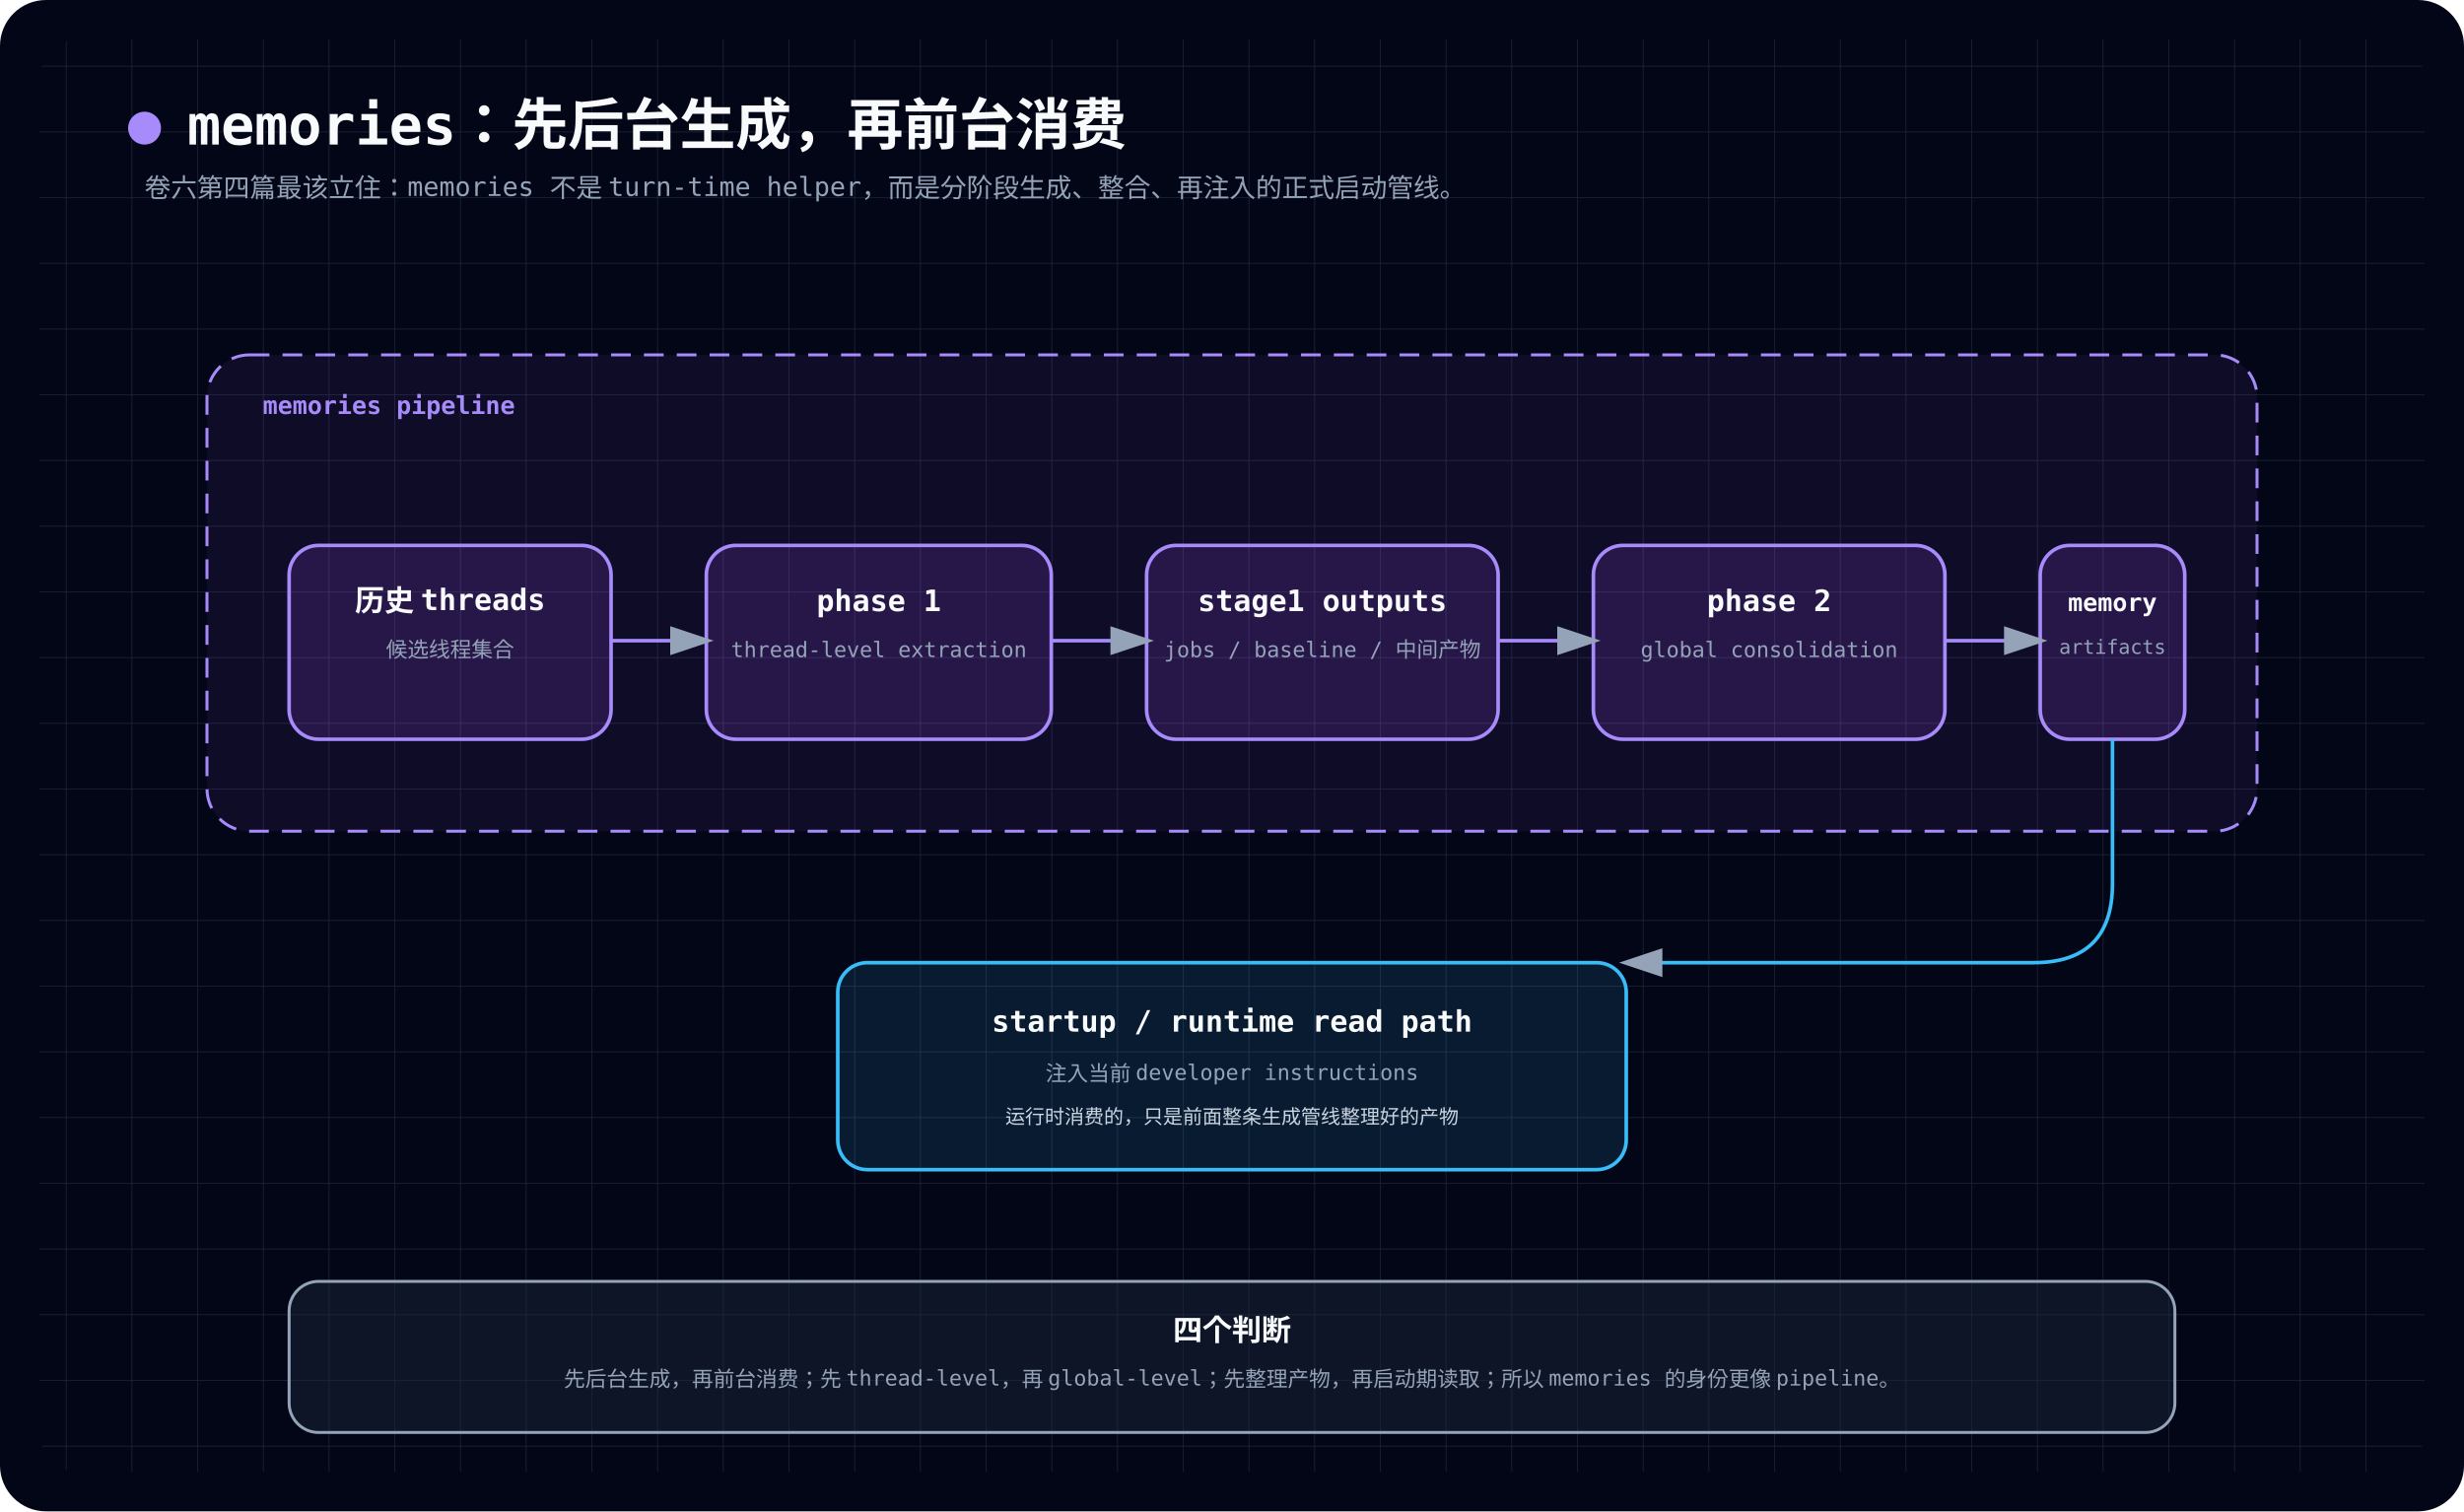
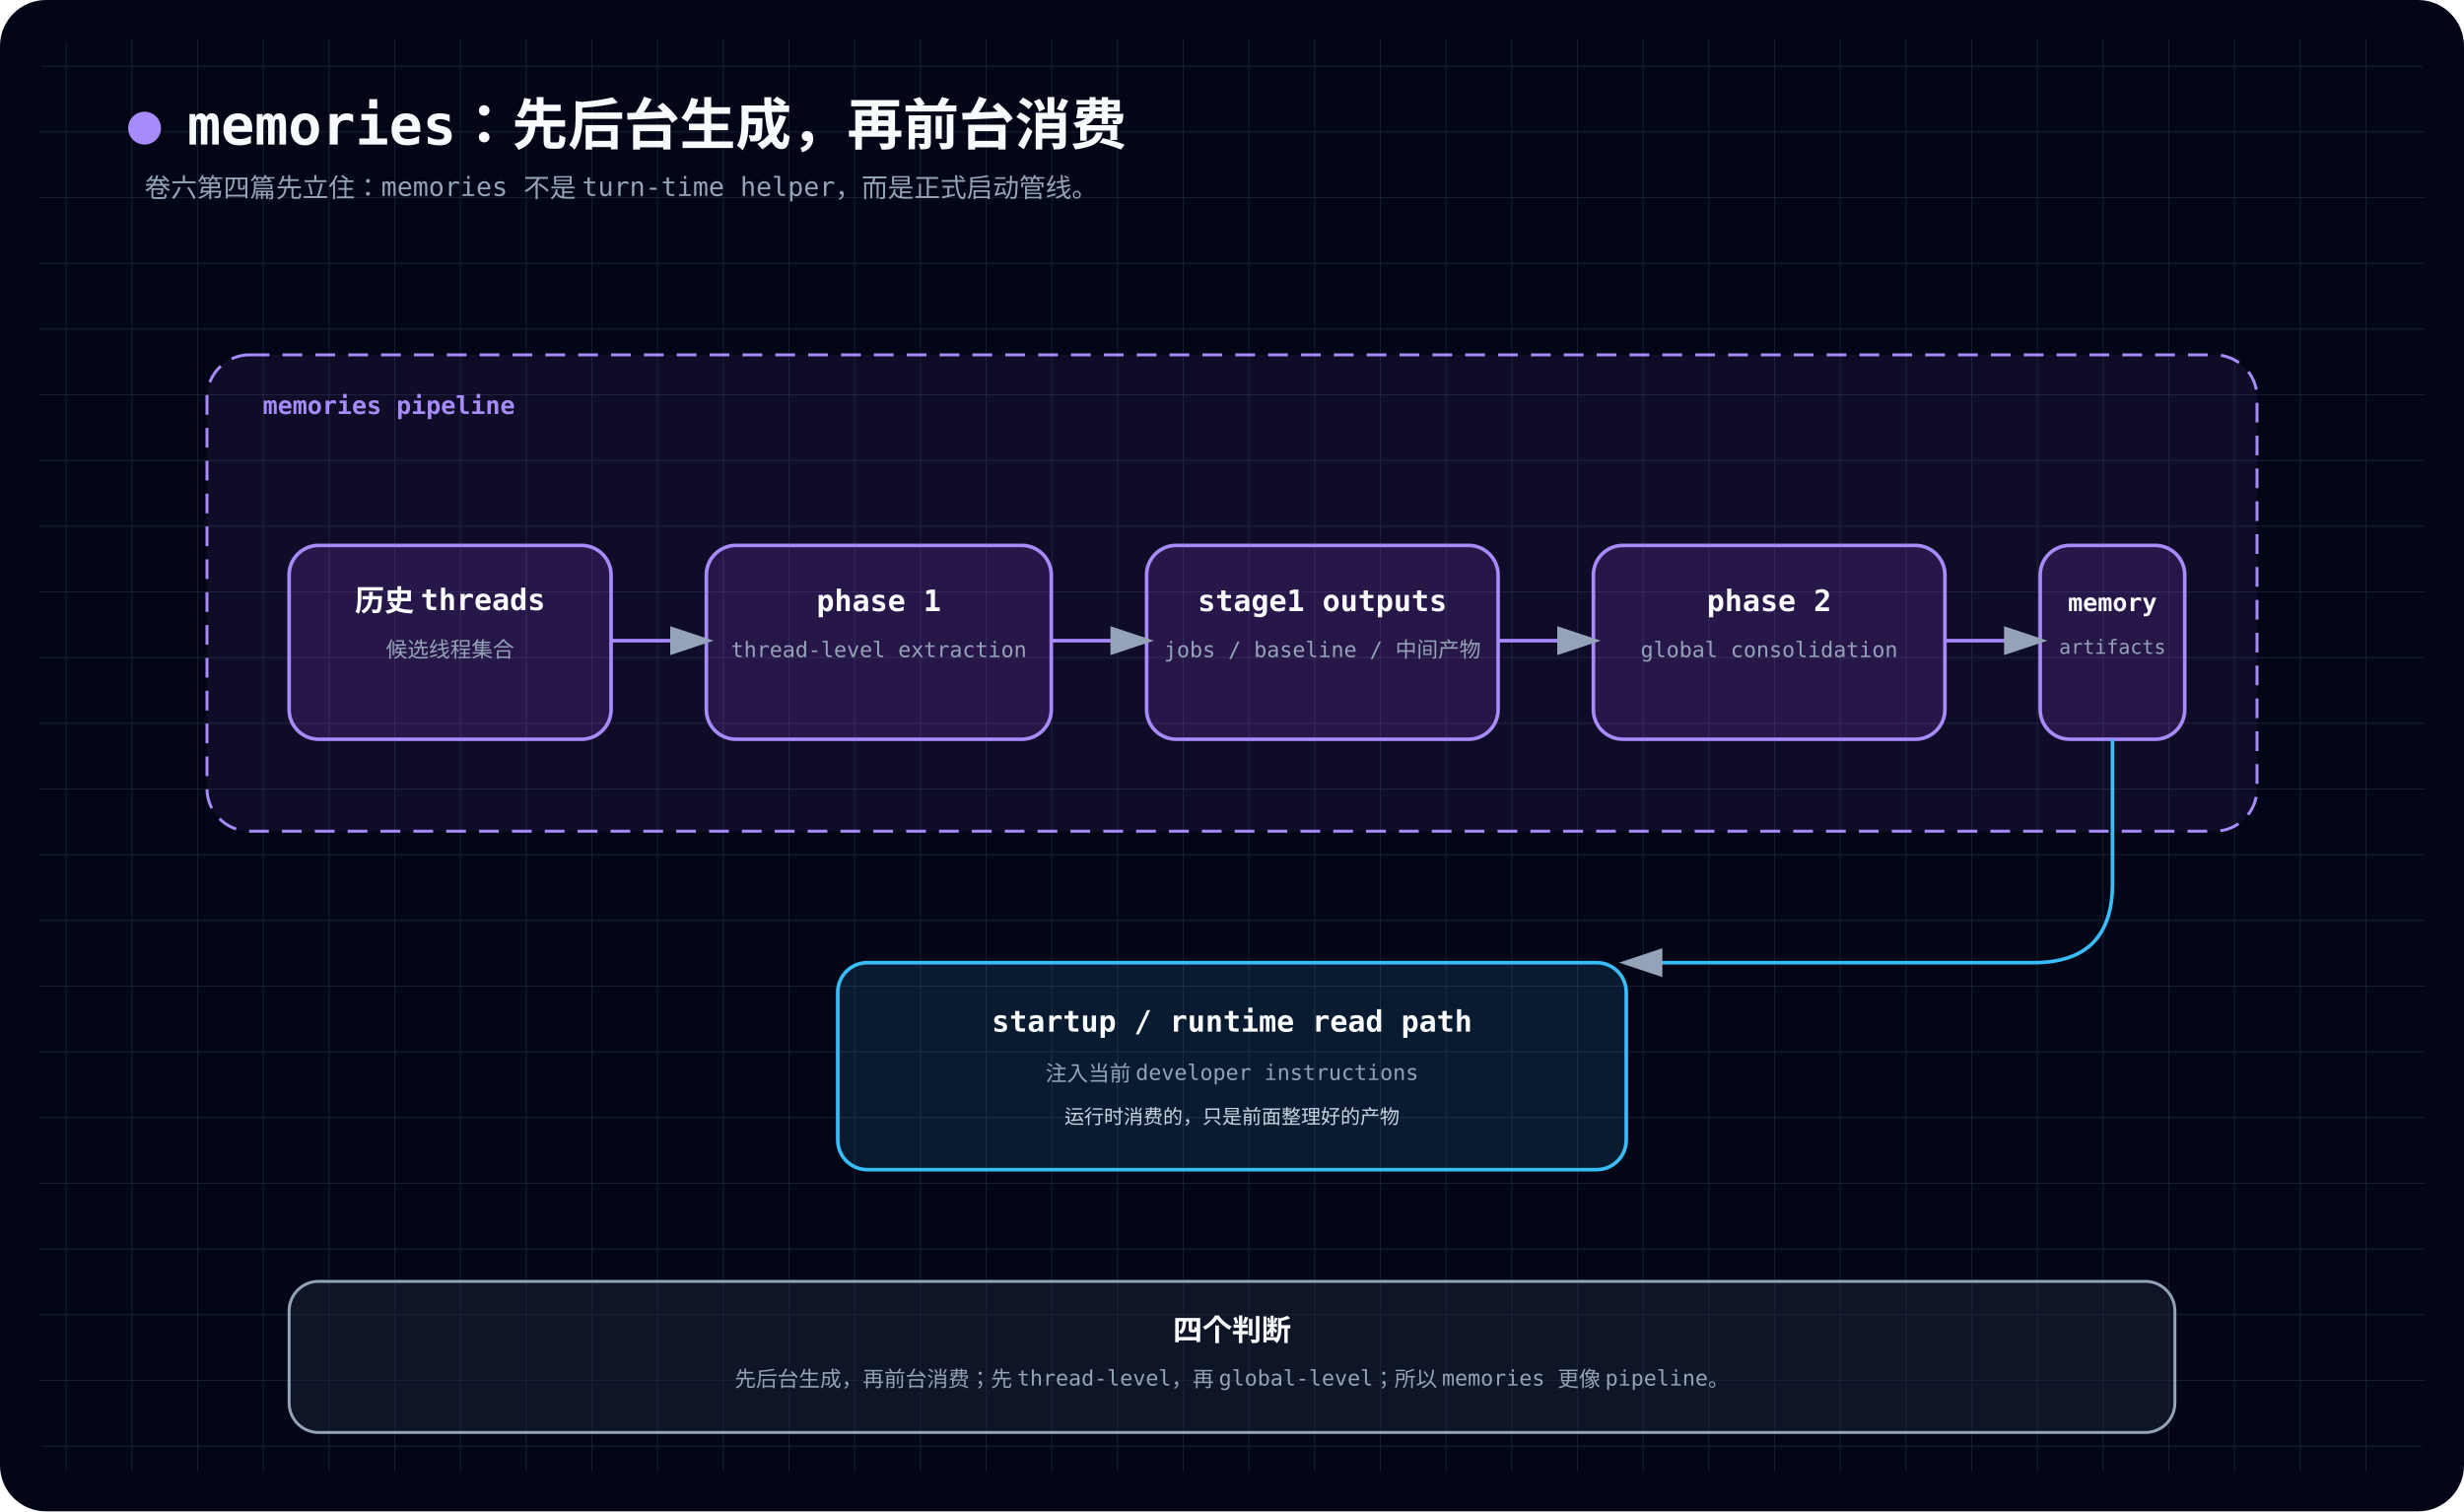
<svg xmlns="http://www.w3.org/2000/svg" width="1500" height="920" viewBox="0 0 1500 920" fill="none">
  <defs>
    <pattern id="grid" width="40" height="40" patternUnits="userSpaceOnUse">
      <path d="M 40 0 L 0 0 0 40" fill="none" stroke="#1e293b" stroke-width="0.8" />
    </pattern>
    <marker id="arrow" markerWidth="12" markerHeight="8" refX="10" refY="4" orient="auto">
      <polygon points="0 0, 12 4, 0 8" fill="#94a3b8" />
    </marker>
    <style>.title{font:700 34px 'JetBrains Mono',monospace;fill:#f8fafc}.subtitle{font:500 16px 'JetBrains Mono',monospace;fill:#94a3b8}.label{font:700 18px 'JetBrains Mono',monospace;fill:#f8fafc}.sub{font:500 13px 'JetBrains Mono',monospace;fill:#94a3b8}.tiny{font:500 12px 'JetBrains Mono',monospace;fill:#cbd5e1}.section{font:700 15px 'JetBrains Mono',monospace}.legend{font:600 12px 'JetBrains Mono',monospace;fill:#cbd5e1}</style>
  </defs>
  <rect width="1500" height="920" rx="28" fill="#020617" />
  <rect x="24" y="24" width="1452" height="872" rx="24" fill="url(#grid)" />
  <circle cx="88" cy="78" r="10" fill="#a78bfa" />
  <text x="114" y="88" class="title">memories：先后台生成，再前台消费</text>
-   <text x="88" y="120" class="subtitle">卷六第四篇最该立住：memories 不是 turn-time helper，而是分阶段生成、整合、再注入的正式启动管线。</text>
+   <text x="88" y="120" class="subtitle">卷六第四篇先立住：memories 不是 turn-time helper，而是正式启动管线。</text>
  <rect x="126" y="216" width="1248" height="290" rx="26" fill="rgba(168,85,247,0.08)" stroke="#a78bfa" stroke-width="1.8" stroke-dasharray="12 8" />
  <text x="160" y="252" class="section" fill="#a78bfa">memories pipeline</text>
  <rect x="176" y="332" width="196" height="118" rx="18" fill="rgba(168,85,247,0.16)" stroke="#a78bfa" stroke-width="2.2" />
  <text x="274" y="372" text-anchor="middle" class="label">历史 threads</text>
  <text x="274" y="400" text-anchor="middle" class="sub">候选线程集合</text>
  <rect x="430" y="332" width="210" height="118" rx="18" fill="rgba(168,85,247,0.16)" stroke="#a78bfa" stroke-width="2.2" />
  <text x="535" y="372" text-anchor="middle" class="label">phase 1</text>
  <text x="535" y="400" text-anchor="middle" class="sub">thread-level extraction</text>
  <rect x="698" y="332" width="214" height="118" rx="18" fill="rgba(168,85,247,0.16)" stroke="#a78bfa" stroke-width="2.2" />
  <text x="805" y="372" text-anchor="middle" class="label">stage1 outputs</text>
  <text x="805" y="400" text-anchor="middle" class="sub">jobs / baseline / 中间产物</text>
  <rect x="970" y="332" width="214" height="118" rx="18" fill="rgba(168,85,247,0.16)" stroke="#a78bfa" stroke-width="2.2" />
  <text x="1077" y="372" text-anchor="middle" class="label">phase 2</text>
  <text x="1077" y="400" text-anchor="middle" class="sub">global consolidation</text>
  <rect x="1242" y="332" width="88" height="118" rx="18" fill="rgba(168,85,247,0.16)" stroke="#a78bfa" stroke-width="2.2" />
  <text x="1286" y="372" text-anchor="middle" class="label" style="font-size:15px">memory</text>
  <text x="1286" y="398" text-anchor="middle" class="sub" style="font-size:12px">artifacts</text>
  <line x1="372" y1="390" x2="430" y2="390" stroke="#a78bfa" stroke-width="2.2" marker-end="url(#arrow)" />
  <line x1="640" y1="390" x2="698" y2="390" stroke="#a78bfa" stroke-width="2.2" marker-end="url(#arrow)" />
  <line x1="912" y1="390" x2="970" y2="390" stroke="#a78bfa" stroke-width="2.2" marker-end="url(#arrow)" />
  <line x1="1184" y1="390" x2="1242" y2="390" stroke="#a78bfa" stroke-width="2.2" marker-end="url(#arrow)" />
  <rect x="510" y="586" width="480" height="126" rx="18" fill="rgba(56,189,248,0.12)" stroke="#38bdf8" stroke-width="2.2" />
  <text x="750" y="628" text-anchor="middle" class="label">startup / runtime read path</text>
  <text x="750" y="658" text-anchor="middle" class="sub">注入当前 developer instructions</text>
-   <text x="750" y="684" text-anchor="middle" class="tiny">运行时消费的，只是前面整条生成管线整理好的产物</text>
+   <text x="750" y="684" text-anchor="middle" class="tiny">运行时消费的，只是前面整理好的产物</text>
  <path d="M 1286 450 L 1286 538 Q 1286 586 1238 586 L 990 586" stroke="#38bdf8" stroke-width="2.2" fill="none" marker-end="url(#arrow)" />
  <rect x="176" y="780" width="1148" height="92" rx="18" fill="rgba(30,41,59,0.44)" stroke="#94a3b8" stroke-width="1.8" />
  <text x="750" y="816" text-anchor="middle" class="label">四个判断</text>
-   <text x="750" y="844" text-anchor="middle" class="sub">先后台生成，再前台消费；先 thread-level，再 global-level；先整理产物，再启动期读取；所以 memories 的身份更像 pipeline。</text>
+   <text x="750" y="844" text-anchor="middle" class="sub">先后台生成，再前台消费；先 thread-level，再 global-level；所以 memories 更像 pipeline。</text>
</svg>
